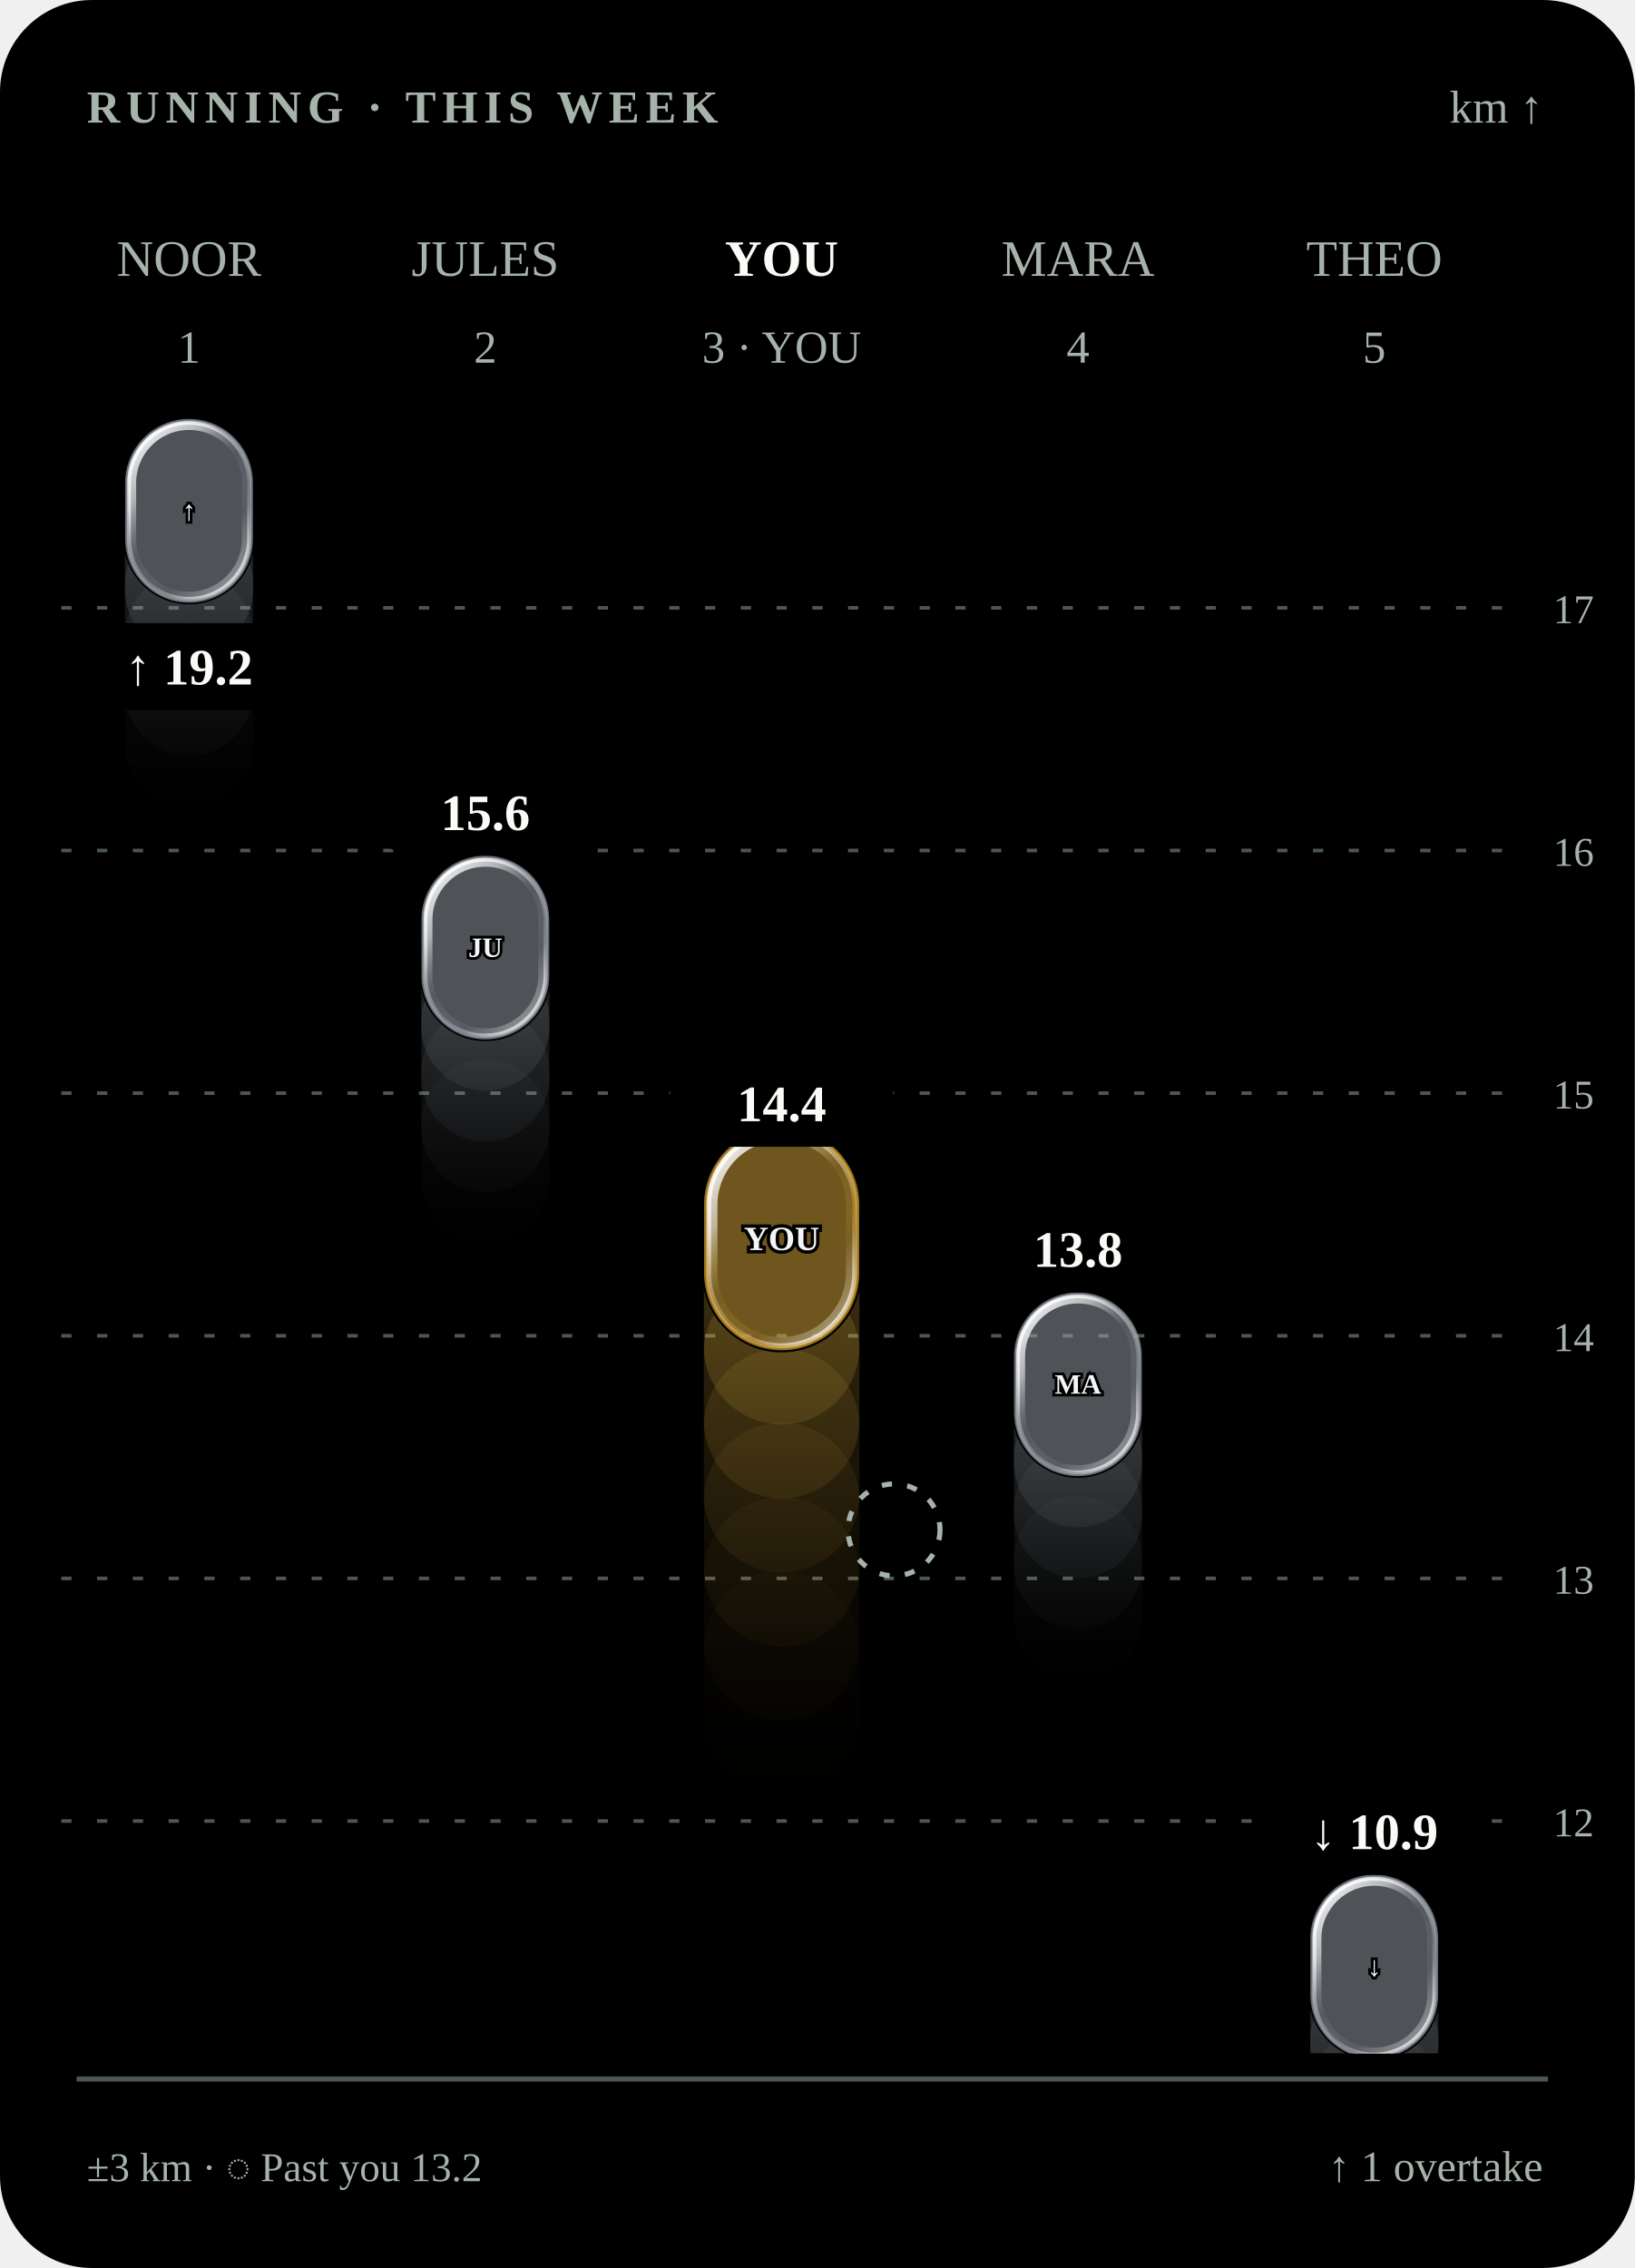
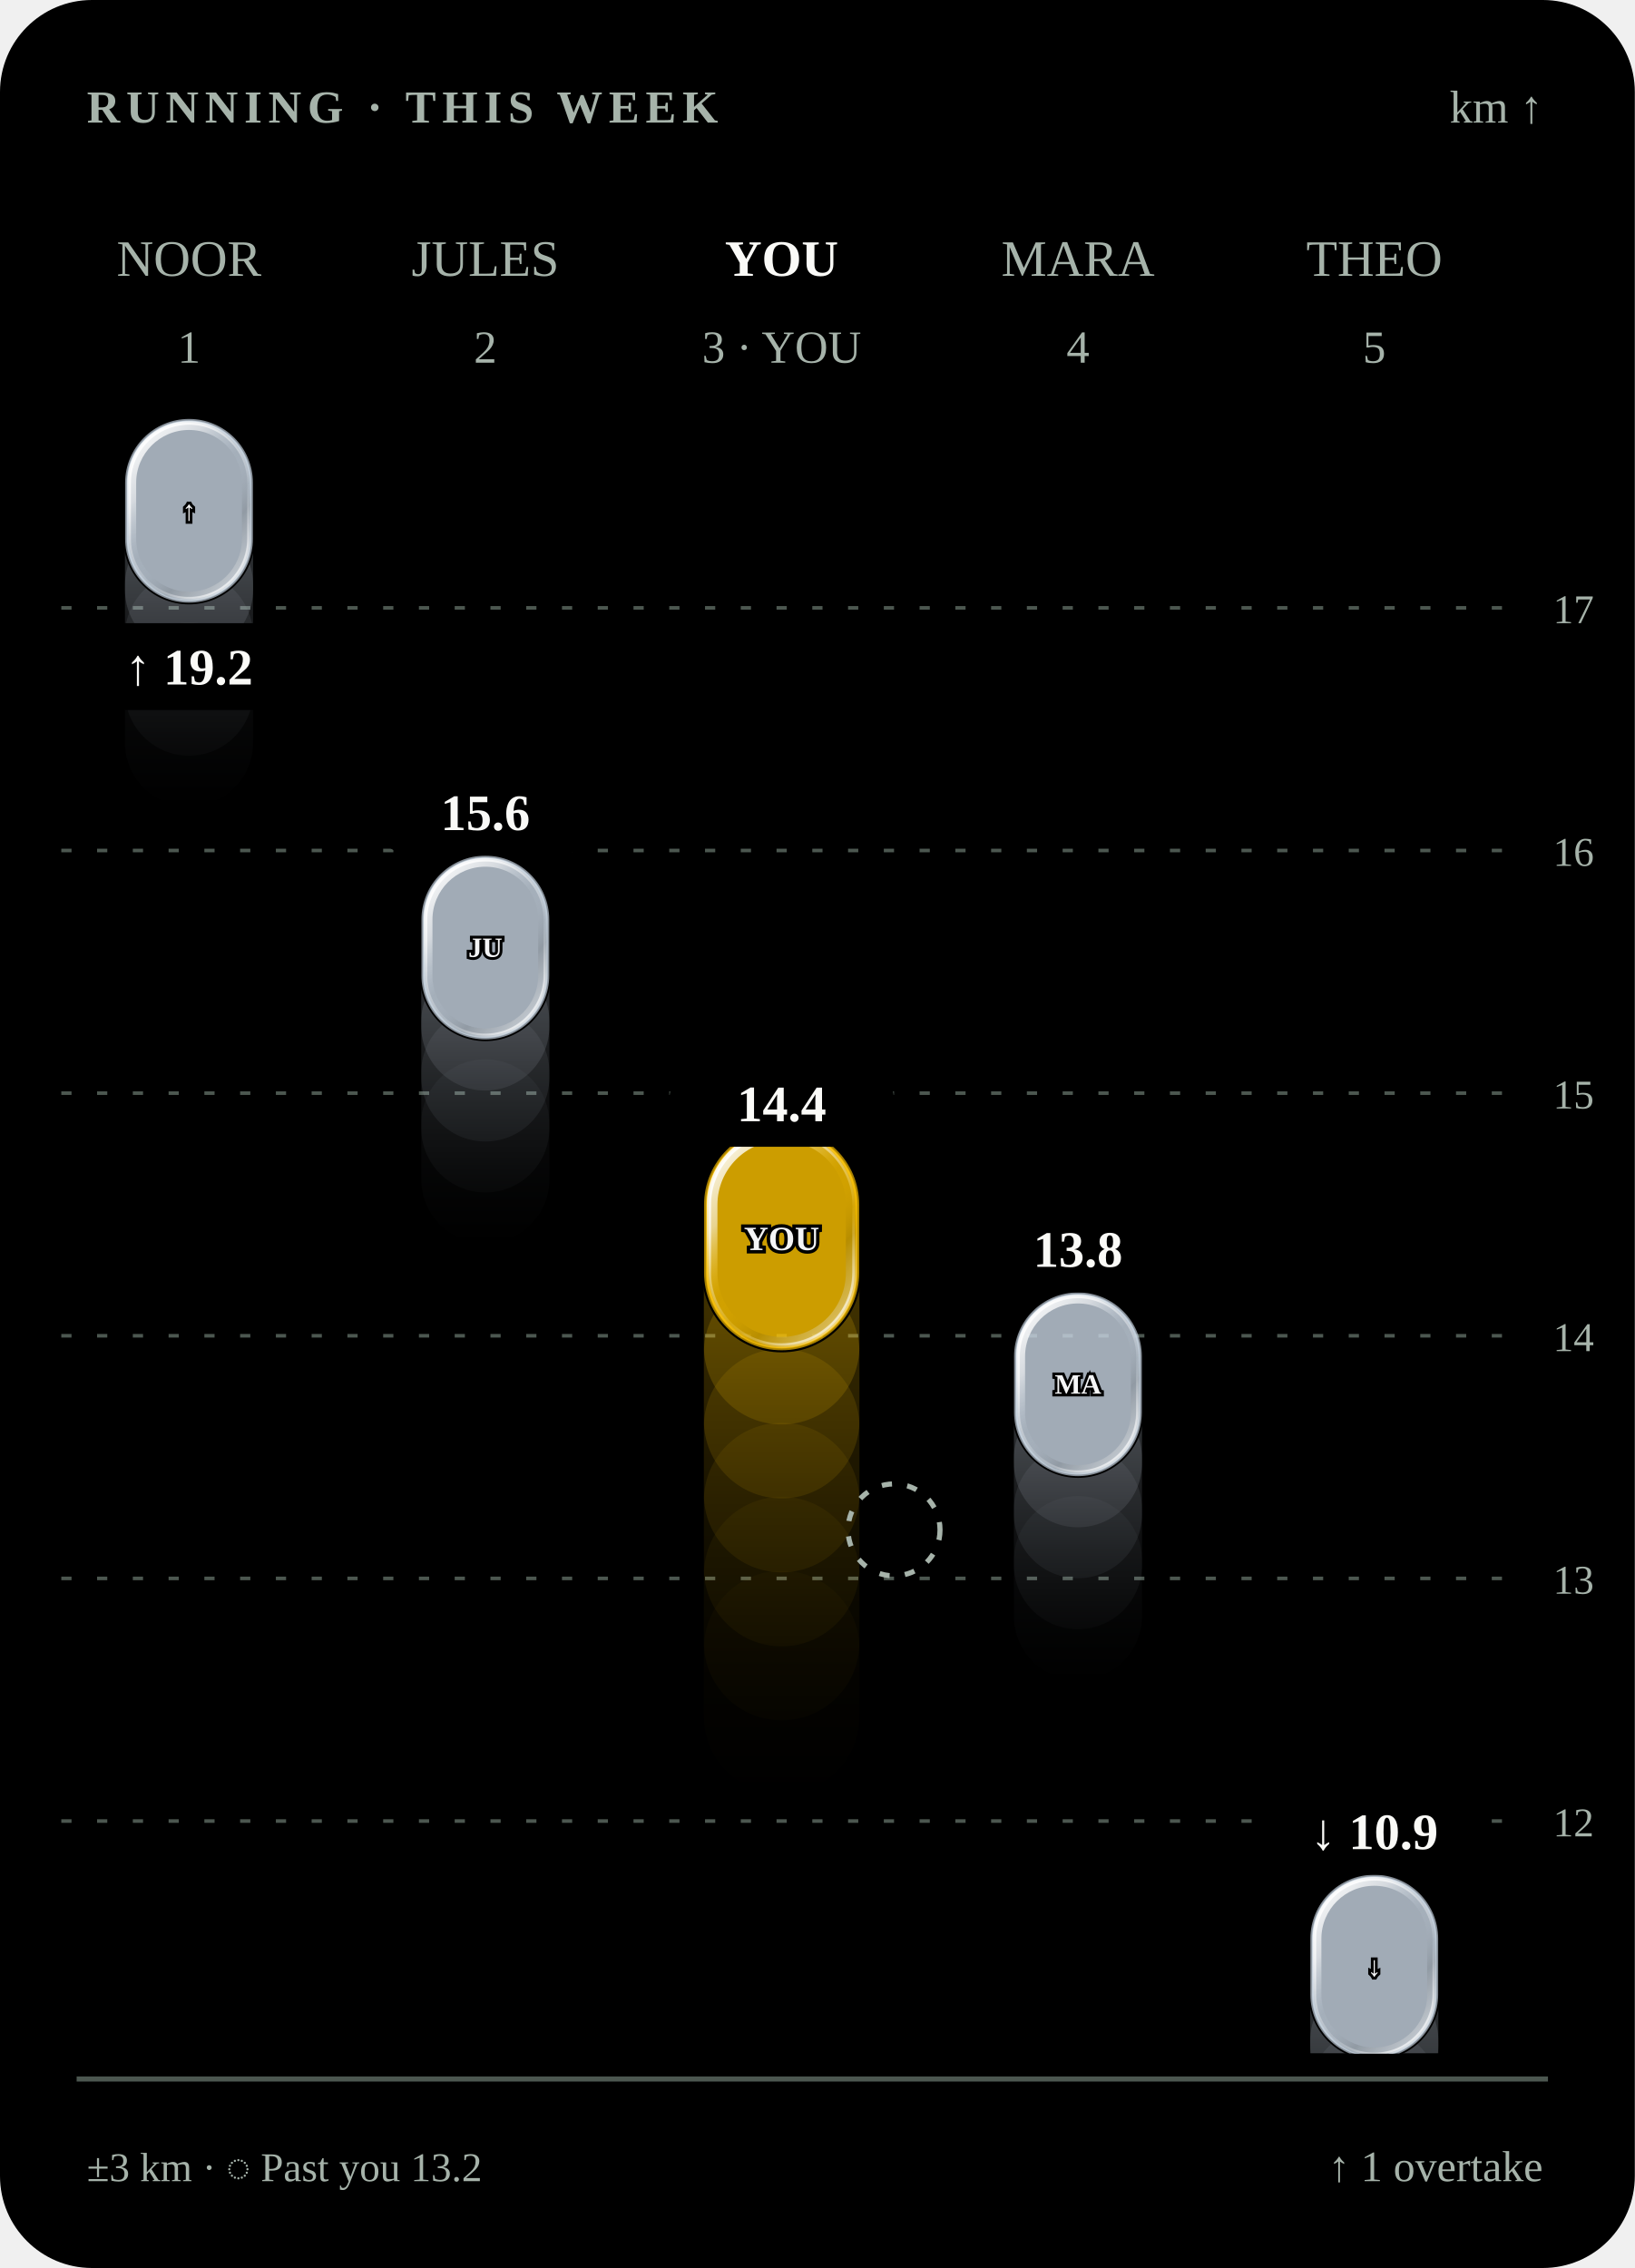
<svg xmlns="http://www.w3.org/2000/svg" viewBox="0 0 320 444" role="img" aria-label="Contour chase: fictional weekly running field. You are place 3, 14.4 km. 1 overtakes. Higher means more distance. Past you is not ranked.">
  <defs>
    <linearGradient id="«finish-field-2trueR0»-wake" x1="0" y1="0" x2="0" y2="1">
      <stop stop-color="#f1c75b" stop-opacity=".65" />
      <stop offset="1" stop-color="#f1c75b" stop-opacity="0" />
    </linearGradient>
    <linearGradient id="«finish-field-2trueR0»-peer" x1="0" y1="0" x2="0" y2="1">
      <stop stop-color="#819486" stop-opacity=".3" />
      <stop offset="1" stop-color="#819486" stop-opacity="0" />
    </linearGradient>
    <clipPath id="«finish-field-2trueR0»-field">
      <rect x="8" y="82" width="294" height="320" rx="12" />
    </clipPath>
  </defs>
  <rect width="320" height="444" rx="18" fill="#000000" />
  <text x="17" y="24" fill="#a6b3aa" font-size="9" font-weight="600" letter-spacing="1.2">RUNNING · THIS WEEK</text>
  <text x="302" y="24" text-anchor="end" fill="#a6b3aa" font-size="9">km ↑</text>
  <g>
    <text x="37" y="54" text-anchor="middle" fill="#a6b3aa" font-size="10" font-weight="500">NOOR</text>
    <text x="37" y="71" text-anchor="middle" fill="#a6b3aa" font-size="9">1</text>
  </g>
  <g>
    <text x="95" y="54" text-anchor="middle" fill="#a6b3aa" font-size="10" font-weight="500">JULES</text>
    <text x="95" y="71" text-anchor="middle" fill="#a6b3aa" font-size="9">2</text>
  </g>
  <g>
    <text x="153" y="54" text-anchor="middle" fill="#fafaf7" font-size="10" font-weight="800">YOU</text>
    <text x="153" y="71" text-anchor="middle" fill="#a6b3aa" font-size="9">3 · YOU</text>
  </g>
  <g>
    <text x="211" y="54" text-anchor="middle" fill="#a6b3aa" font-size="10" font-weight="500">MARA</text>
    <text x="211" y="71" text-anchor="middle" fill="#a6b3aa" font-size="9">4</text>
  </g>
  <g>
    <text x="269" y="54" text-anchor="middle" fill="#a6b3aa" font-size="10" font-weight="500">THEO</text>
    <text x="269" y="71" text-anchor="middle" fill="#a6b3aa" font-size="9">5</text>
  </g>
  <g>
    <path d="M12 356.5H294" stroke="#4c5750" stroke-width="0.7" stroke-dasharray="2 5" />
    <text x="308" y="359.5" text-anchor="middle" font-size="8" fill="#a6b3aa">12</text>
  </g>
  <g>
    <path d="M12 309H294" stroke="#4c5750" stroke-width="0.7" stroke-dasharray="2 5" />
    <text x="308" y="312" text-anchor="middle" font-size="8" fill="#a6b3aa">13</text>
  </g>
  <g>
    <path d="M12 261.5H294" stroke="#4c5750" stroke-width="0.7" stroke-dasharray="2 5" />
    <text x="308" y="264.5" text-anchor="middle" font-size="8" fill="#a6b3aa">14</text>
  </g>
  <g>
    <path d="M12 214H294" stroke="#4c5750" stroke-width="0.7" stroke-dasharray="2 5" />
    <text x="308" y="217" text-anchor="middle" font-size="8" fill="#a6b3aa">15</text>
  </g>
  <g>
    <path d="M12 166.5H294" stroke="#4c5750" stroke-width="0.7" stroke-dasharray="2 5" />
    <text x="308" y="169.5" text-anchor="middle" font-size="8" fill="#a6b3aa">16</text>
  </g>
  <g>
    <path d="M12 119H294" stroke="#4c5750" stroke-width="0.7" stroke-dasharray="2 5" />
    <text x="308" y="122" text-anchor="middle" font-size="8" fill="#a6b3aa">17</text>
  </g>
  <g clip-path="url(#«finish-field-2trueR0»-field)">
    <g>
      <g transform="translate(37 100) scale(0.6086957)" data-material-racer="silver">
        <g data-satin-wake="silver">
          <defs>
            <linearGradient id="«finish-field-2trueR95n»-fade" x1="0" y1="0" x2="0" y2="1">
              <stop stop-color="white" />
              <stop offset="1" stop-color="white" stop-opacity="0" />
            </linearGradient>
            <mask id="«finish-field-2trueR95n»-outside" maskUnits="userSpaceOnUse" x="-40" y="-40" width="80" height="155.55" style="mask-type:luminance">
              <rect x="-40" y="-40" width="80" height="155.55" fill="white" />
              <path d="M-20 -9a20 20 0 0 1 40 0V9a20 20 0 0 1 -40 0Z" fill="black" stroke="black" stroke-width="2.2" />
            </mask>
            <mask id="«finish-field-2trueR95n»-fade-mask" maskUnits="userSpaceOnUse" x="-35" y="-35" width="70" height="140.55">
              <rect x="-35" y="-29" width="70" height="124.55" fill="url(#«finish-field-2trueR95n»-fade)" />
            </mask>
          </defs>
          <g mask="url(#«finish-field-2trueR95n»-outside)" data-wake-exclusion="curved-silhouette">
            <g mask="url(#«finish-field-2trueR95n»-fade-mask)">
              <g style="transform:translateY(16.3875px);opacity:0.6;--echo-distance:65.55px;animation-duration:1.32s;animation-delay:0s">
-                 <path d="M-20 -9a20 20 0 0 1 40 0V9a20 20 0 0 1 -40 0Z" fill="#9fa5af" opacity=".55" stroke="#9fa5af" stroke-width="1.2" />
+                 <path d="M-20 -9a20 20 0 0 1 40 0V9a20 20 0 0 1 -40 0Z" fill="#c9d6e3" opacity=".55" stroke="#c9d6e3" stroke-width="1.2" />
              </g>
              <g style="transform:translateY(32.775px);opacity:0.48;--echo-distance:65.55px;animation-duration:1.32s;animation-delay:-0.33s">
-                 <path d="M-20 -9a20 20 0 0 1 40 0V9a20 20 0 0 1 -40 0Z" fill="#9fa5af" opacity=".55" stroke="#9fa5af" stroke-width="1.2" />
+                 <path d="M-20 -9a20 20 0 0 1 40 0V9a20 20 0 0 1 -40 0Z" fill="#c9d6e3" opacity=".55" stroke="#c9d6e3" stroke-width="1.2" />
              </g>
              <g style="transform:translateY(49.1625px);opacity:0.36;--echo-distance:65.55px;animation-duration:1.32s;animation-delay:-0.66s">
-                 <path d="M-20 -9a20 20 0 0 1 40 0V9a20 20 0 0 1 -40 0Z" fill="#9fa5af" opacity=".55" stroke="#9fa5af" stroke-width="1.2" />
+                 <path d="M-20 -9a20 20 0 0 1 40 0V9a20 20 0 0 1 -40 0Z" fill="#c9d6e3" opacity=".55" stroke="#c9d6e3" stroke-width="1.2" />
              </g>
              <g style="transform:translateY(65.55px);opacity:0.24;--echo-distance:65.55px;animation-duration:1.32s;animation-delay:-0.99s">
-                 <path d="M-20 -9a20 20 0 0 1 40 0V9a20 20 0 0 1 -40 0Z" fill="#9fa5af" opacity=".55" stroke="#9fa5af" stroke-width="1.2" />
+                 <path d="M-20 -9a20 20 0 0 1 40 0V9a20 20 0 0 1 -40 0Z" fill="#c9d6e3" opacity=".55" stroke="#c9d6e3" stroke-width="1.2" />
              </g>
            </g>
          </g>
        </g>
        <g data-uniform-glass="true">
          <defs>
            <linearGradient id="«finish-field-2trueRh5n»-edge" x1="0.05" y1="0" x2="0.9" y2="1">
              <stop stop-color="white" stop-opacity="0.7" />
              <stop offset=".38" stop-color="white" stop-opacity=".08" />
-               <stop offset=".7" stop-color="#9fa5af" stop-opacity=".4" />
+               <stop offset=".7" stop-color="#c9d6e3" stop-opacity=".4" />
              <stop offset="1" stop-color="white" stop-opacity="0.455" />
            </linearGradient>
          </defs>
-           <path d="M-20 -9a20 20 0 0 1 40 0V9a20 20 0 0 1 -40 0Z" fill="#9fa5af" fill-opacity="0.5" fill-rule="evenodd" data-glass-face="uniform" />
-           <path d="M-20 -9a20 20 0 0 1 40 0V9a20 20 0 0 1 -40 0Z" fill="none" stroke="#9fa5af" stroke-width="1.1" stroke-opacity=".65" />
+           <path d="M-20 -9a20 20 0 0 1 40 0V9a20 20 0 0 1 -40 0Z" fill="#c9d6e3" fill-opacity="0.8" fill-rule="evenodd" data-glass-face="uniform" />
+           <path d="M-20 -9a20 20 0 0 1 40 0V9a20 20 0 0 1 -40 0Z" fill="none" stroke="#c9d6e3" stroke-width="1.1" stroke-opacity=".65" />
          <path d="M-19.3 -9a19.3 19.3 0 0 1 38.6 0V9a19.3 19.3 0 0 1 -38.6 0Z" fill="none" stroke="url(#«finish-field-2trueRh5n»-edge)" stroke-width="1.1" opacity="1" />
          <g data-glass-rim="rolled">
            <defs>
              <linearGradient id="«finish-field-2trueRbh5n»-bevel" x1="0.12" y1="0" x2=".84" y2="1">
                <stop stop-color="white" stop-opacity=".94" />
                <stop offset=".24" stop-color="white" stop-opacity="0.56" />
-                 <stop offset=".48" stop-color="#9fa5af" stop-opacity=".08" />
-                 <stop offset=".74" stop-color="#63666d" stop-opacity=".44" />
+                 <stop offset=".48" stop-color="#c9d6e3" stop-opacity=".08" />
+                 <stop offset=".74" stop-color="#7d858d" stop-opacity=".44" />
                <stop offset="1" stop-color="white" stop-opacity="0.4" />
              </linearGradient>
              <linearGradient id="«finish-field-2trueRbh5n»-crest" x1="0" y1="0" x2=".65" y2="1">
                <stop stop-color="white" stop-opacity=".95" />
                <stop offset=".4" stop-color="white" stop-opacity=".45" />
                <stop offset=".7" stop-color="white" stop-opacity="0" />
                <stop offset="1" stop-color="white" stop-opacity=".5" />
              </linearGradient>
            </defs>
-             <path d="M-19.75 -9a19.75 19.75 0 0 1 39.5 0V9a19.75 19.75 0 0 1 -39.5 0Z" fill="none" stroke="#9fa5af" stroke-opacity=".35" stroke-width=".8" />
+             <path d="M-19.75 -9a19.75 19.75 0 0 1 39.5 0V9a19.75 19.75 0 0 1 -39.5 0Z" fill="none" stroke="#c9d6e3" stroke-opacity=".35" stroke-width=".8" />
            <path d="M-18.4 -9a18.4 18.4 0 0 1 36.8 0V9a18.4 18.4 0 0 1 -36.8 0Z" fill="none" stroke="url(#«finish-field-2trueRbh5n»-bevel)" stroke-width="2.8" />
            <path d="M-19 -9a19 19 0 0 1 38 0V9a19 19 0 0 1 -38 0Z" fill="none" stroke="url(#«finish-field-2trueRbh5n»-crest)" stroke-width="0.65" />
          </g>
        </g>
        <text x="0" y="3" text-anchor="middle" fill="#f4f5f6" stroke="#000" stroke-width="1.8" paint-order="stroke" font-size="9" font-weight="800">↑</text>
      </g>
      <g display="none">
        <circle cx="37" cy="114" r="14" fill="none" stroke="#819486" stroke-width="1.4" opacity="0.35" />
        <circle cx="37" cy="127" r="14" fill="none" stroke="#819486" stroke-width="1.4" opacity="0.2" />
        <circle cx="37" cy="100" r="14" fill="#fafaf7" stroke="#819486" stroke-width="1.5" />
        <text x="37" y="103" text-anchor="middle" font-size="8.5" font-weight="700" fill="#fafaf7">↑</text>
      </g>
      <rect x="15" y="122" width="44" height="17" rx="8" fill="#000000" />
      <text x="37" y="134" text-anchor="middle" font-size="10" font-weight="700" fill="#fafaf7">↑ 19.2</text>
    </g>
    <g>
      <g transform="translate(95 185.5) scale(0.6086957)" data-material-racer="silver">
        <g data-satin-wake="silver">
          <defs>
            <linearGradient id="«finish-field-2trueR99n»-fade" x1="0" y1="0" x2="0" y2="1">
              <stop stop-color="white" />
              <stop offset="1" stop-color="white" stop-opacity="0" />
            </linearGradient>
            <mask id="«finish-field-2trueR99n»-outside" maskUnits="userSpaceOnUse" x="-40" y="-40" width="80" height="155.55" style="mask-type:luminance">
              <rect x="-40" y="-40" width="80" height="155.55" fill="white" />
              <path d="M-20 -9a20 20 0 0 1 40 0V9a20 20 0 0 1 -40 0Z" fill="black" stroke="black" stroke-width="2.2" />
            </mask>
            <mask id="«finish-field-2trueR99n»-fade-mask" maskUnits="userSpaceOnUse" x="-35" y="-35" width="70" height="140.55">
              <rect x="-35" y="-29" width="70" height="124.55" fill="url(#«finish-field-2trueR99n»-fade)" />
            </mask>
          </defs>
          <g mask="url(#«finish-field-2trueR99n»-outside)" data-wake-exclusion="curved-silhouette">
            <g mask="url(#«finish-field-2trueR99n»-fade-mask)">
              <g style="transform:translateY(16.3875px);opacity:0.6;--echo-distance:65.55px;animation-duration:1.32s;animation-delay:0s">
-                 <path d="M-20 -9a20 20 0 0 1 40 0V9a20 20 0 0 1 -40 0Z" fill="#9fa5af" opacity=".55" stroke="#9fa5af" stroke-width="1.2" />
+                 <path d="M-20 -9a20 20 0 0 1 40 0V9a20 20 0 0 1 -40 0Z" fill="#c9d6e3" opacity=".55" stroke="#c9d6e3" stroke-width="1.2" />
              </g>
              <g style="transform:translateY(32.775px);opacity:0.48;--echo-distance:65.55px;animation-duration:1.32s;animation-delay:-0.33s">
-                 <path d="M-20 -9a20 20 0 0 1 40 0V9a20 20 0 0 1 -40 0Z" fill="#9fa5af" opacity=".55" stroke="#9fa5af" stroke-width="1.2" />
+                 <path d="M-20 -9a20 20 0 0 1 40 0V9a20 20 0 0 1 -40 0Z" fill="#c9d6e3" opacity=".55" stroke="#c9d6e3" stroke-width="1.2" />
              </g>
              <g style="transform:translateY(49.1625px);opacity:0.36;--echo-distance:65.55px;animation-duration:1.32s;animation-delay:-0.66s">
-                 <path d="M-20 -9a20 20 0 0 1 40 0V9a20 20 0 0 1 -40 0Z" fill="#9fa5af" opacity=".55" stroke="#9fa5af" stroke-width="1.2" />
+                 <path d="M-20 -9a20 20 0 0 1 40 0V9a20 20 0 0 1 -40 0Z" fill="#c9d6e3" opacity=".55" stroke="#c9d6e3" stroke-width="1.2" />
              </g>
              <g style="transform:translateY(65.55px);opacity:0.24;--echo-distance:65.55px;animation-duration:1.32s;animation-delay:-0.99s">
-                 <path d="M-20 -9a20 20 0 0 1 40 0V9a20 20 0 0 1 -40 0Z" fill="#9fa5af" opacity=".55" stroke="#9fa5af" stroke-width="1.2" />
+                 <path d="M-20 -9a20 20 0 0 1 40 0V9a20 20 0 0 1 -40 0Z" fill="#c9d6e3" opacity=".55" stroke="#c9d6e3" stroke-width="1.2" />
              </g>
            </g>
          </g>
        </g>
        <g data-uniform-glass="true">
          <defs>
            <linearGradient id="«finish-field-2trueRh9n»-edge" x1="0.05" y1="0" x2="0.9" y2="1">
              <stop stop-color="white" stop-opacity="0.7" />
              <stop offset=".38" stop-color="white" stop-opacity=".08" />
-               <stop offset=".7" stop-color="#9fa5af" stop-opacity=".4" />
+               <stop offset=".7" stop-color="#c9d6e3" stop-opacity=".4" />
              <stop offset="1" stop-color="white" stop-opacity="0.455" />
            </linearGradient>
          </defs>
-           <path d="M-20 -9a20 20 0 0 1 40 0V9a20 20 0 0 1 -40 0Z" fill="#9fa5af" fill-opacity="0.5" fill-rule="evenodd" data-glass-face="uniform" />
-           <path d="M-20 -9a20 20 0 0 1 40 0V9a20 20 0 0 1 -40 0Z" fill="none" stroke="#9fa5af" stroke-width="1.1" stroke-opacity=".65" />
+           <path d="M-20 -9a20 20 0 0 1 40 0V9a20 20 0 0 1 -40 0Z" fill="#c9d6e3" fill-opacity="0.8" fill-rule="evenodd" data-glass-face="uniform" />
+           <path d="M-20 -9a20 20 0 0 1 40 0V9a20 20 0 0 1 -40 0Z" fill="none" stroke="#c9d6e3" stroke-width="1.1" stroke-opacity=".65" />
          <path d="M-19.3 -9a19.3 19.3 0 0 1 38.6 0V9a19.3 19.3 0 0 1 -38.6 0Z" fill="none" stroke="url(#«finish-field-2trueRh9n»-edge)" stroke-width="1.1" opacity="1" />
          <g data-glass-rim="rolled">
            <defs>
              <linearGradient id="«finish-field-2trueRbh9n»-bevel" x1="0.12" y1="0" x2=".84" y2="1">
                <stop stop-color="white" stop-opacity=".94" />
                <stop offset=".24" stop-color="white" stop-opacity="0.56" />
-                 <stop offset=".48" stop-color="#9fa5af" stop-opacity=".08" />
-                 <stop offset=".74" stop-color="#63666d" stop-opacity=".44" />
+                 <stop offset=".48" stop-color="#c9d6e3" stop-opacity=".08" />
+                 <stop offset=".74" stop-color="#7d858d" stop-opacity=".44" />
                <stop offset="1" stop-color="white" stop-opacity="0.4" />
              </linearGradient>
              <linearGradient id="«finish-field-2trueRbh9n»-crest" x1="0" y1="0" x2=".65" y2="1">
                <stop stop-color="white" stop-opacity=".95" />
                <stop offset=".4" stop-color="white" stop-opacity=".45" />
                <stop offset=".7" stop-color="white" stop-opacity="0" />
                <stop offset="1" stop-color="white" stop-opacity=".5" />
              </linearGradient>
            </defs>
-             <path d="M-19.75 -9a19.75 19.75 0 0 1 39.5 0V9a19.75 19.75 0 0 1 -39.5 0Z" fill="none" stroke="#9fa5af" stroke-opacity=".35" stroke-width=".8" />
+             <path d="M-19.75 -9a19.75 19.75 0 0 1 39.5 0V9a19.75 19.75 0 0 1 -39.5 0Z" fill="none" stroke="#c9d6e3" stroke-opacity=".35" stroke-width=".8" />
            <path d="M-18.4 -9a18.4 18.4 0 0 1 36.8 0V9a18.4 18.4 0 0 1 -36.8 0Z" fill="none" stroke="url(#«finish-field-2trueRbh9n»-bevel)" stroke-width="2.8" />
            <path d="M-19 -9a19 19 0 0 1 38 0V9a19 19 0 0 1 -38 0Z" fill="none" stroke="url(#«finish-field-2trueRbh9n»-crest)" stroke-width="0.65" />
          </g>
        </g>
        <text x="0" y="3" text-anchor="middle" fill="#f4f5f6" stroke="#000" stroke-width="1.8" paint-order="stroke" font-size="9" font-weight="800">JU</text>
      </g>
      <g display="none">
        <circle cx="95" cy="199.5" r="14" fill="none" stroke="#819486" stroke-width="1.4" opacity="0.35" />
        <circle cx="95" cy="212.5" r="14" fill="none" stroke="#819486" stroke-width="1.4" opacity="0.2" />
        <circle cx="95" cy="185.5" r="14" fill="#fafaf7" stroke="#819486" stroke-width="1.5" />
        <text x="95" y="188.5" text-anchor="middle" font-size="8.5" font-weight="700" fill="#fafaf7">JU</text>
      </g>
      <rect x="73" y="150.5" width="44" height="17" rx="8" fill="#000000" />
      <text x="95" y="162.5" text-anchor="middle" font-size="10" font-weight="700" fill="#fafaf7">15.6</text>
    </g>
    <g>
      <g transform="translate(153 242.5) scale(0.7391304)" data-material-racer="gold">
        <g data-satin-wake="gold">
          <defs>
            <linearGradient id="«finish-field-2trueR9dn»-fade" x1="0" y1="0" x2="0" y2="1">
              <stop stop-color="white" />
              <stop offset="1" stop-color="white" stop-opacity="0" />
            </linearGradient>
            <mask id="«finish-field-2trueR9dn»-outside" maskUnits="userSpaceOnUse" x="-40" y="-40" width="80" height="207.55" style="mask-type:luminance">
              <rect x="-40" y="-40" width="80" height="207.55" fill="white" />
              <path d="M-20 -9a20 20 0 0 1 40 0V9a20 20 0 0 1 -40 0Z" fill="black" stroke="black" stroke-width="2.2" />
            </mask>
            <mask id="«finish-field-2trueR9dn»-fade-mask" maskUnits="userSpaceOnUse" x="-35" y="-35" width="70" height="192.55">
              <rect x="-35" y="-29" width="70" height="176.55" fill="url(#«finish-field-2trueR9dn»-fade)" />
            </mask>
          </defs>
          <g mask="url(#«finish-field-2trueR9dn»-outside)" data-wake-exclusion="curved-silhouette">
            <g mask="url(#«finish-field-2trueR9dn»-fade-mask)">
              <g style="transform:translateY(19.59167px);opacity:0.6;--echo-distance:117.55px;animation-duration:1.15s;animation-delay:0s">
-                 <path d="M-20 -9a20 20 0 0 1 40 0V9a20 20 0 0 1 -40 0Z" fill="#dfad3c" opacity=".55" stroke="#dfad3c" stroke-width="1.2" />
+                 <path d="M-20 -9a20 20 0 0 1 40 0V9a20 20 0 0 1 -40 0Z" fill="#ffc400" opacity=".55" stroke="#ffc400" stroke-width="1.2" />
              </g>
              <g style="transform:translateY(39.18333px);opacity:0.514;--echo-distance:117.55px;animation-duration:1.15s;animation-delay:-0.192s">
-                 <path d="M-20 -9a20 20 0 0 1 40 0V9a20 20 0 0 1 -40 0Z" fill="#dfad3c" opacity=".55" stroke="#dfad3c" stroke-width="1.2" />
+                 <path d="M-20 -9a20 20 0 0 1 40 0V9a20 20 0 0 1 -40 0Z" fill="#ffc400" opacity=".55" stroke="#ffc400" stroke-width="1.2" />
              </g>
              <g style="transform:translateY(58.775px);opacity:0.429;--echo-distance:117.55px;animation-duration:1.15s;animation-delay:-0.383s">
-                 <path d="M-20 -9a20 20 0 0 1 40 0V9a20 20 0 0 1 -40 0Z" fill="#dfad3c" opacity=".55" stroke="#dfad3c" stroke-width="1.2" />
+                 <path d="M-20 -9a20 20 0 0 1 40 0V9a20 20 0 0 1 -40 0Z" fill="#ffc400" opacity=".55" stroke="#ffc400" stroke-width="1.2" />
              </g>
              <g style="transform:translateY(78.36667px);opacity:0.343;--echo-distance:117.55px;animation-duration:1.15s;animation-delay:-0.575s">
-                 <path d="M-20 -9a20 20 0 0 1 40 0V9a20 20 0 0 1 -40 0Z" fill="#dfad3c" opacity=".55" stroke="#dfad3c" stroke-width="1.2" />
+                 <path d="M-20 -9a20 20 0 0 1 40 0V9a20 20 0 0 1 -40 0Z" fill="#ffc400" opacity=".55" stroke="#ffc400" stroke-width="1.2" />
              </g>
              <g style="transform:translateY(97.95833px);opacity:0.257;--echo-distance:117.55px;animation-duration:1.15s;animation-delay:-0.767s">
-                 <path d="M-20 -9a20 20 0 0 1 40 0V9a20 20 0 0 1 -40 0Z" fill="#dfad3c" opacity=".55" stroke="#dfad3c" stroke-width="1.2" />
+                 <path d="M-20 -9a20 20 0 0 1 40 0V9a20 20 0 0 1 -40 0Z" fill="#ffc400" opacity=".55" stroke="#ffc400" stroke-width="1.2" />
              </g>
              <g style="transform:translateY(117.55px);opacity:0.171;--echo-distance:117.55px;animation-duration:1.15s;animation-delay:-0.958s">
-                 <path d="M-20 -9a20 20 0 0 1 40 0V9a20 20 0 0 1 -40 0Z" fill="#dfad3c" opacity=".55" stroke="#dfad3c" stroke-width="1.2" />
+                 <path d="M-20 -9a20 20 0 0 1 40 0V9a20 20 0 0 1 -40 0Z" fill="#ffc400" opacity=".55" stroke="#ffc400" stroke-width="1.2" />
              </g>
            </g>
          </g>
        </g>
        <g data-uniform-glass="true">
          <defs>
            <linearGradient id="«finish-field-2trueRhdn»-edge" x1="0.05" y1="0" x2="0.9" y2="1">
              <stop stop-color="white" stop-opacity="0.7" />
              <stop offset=".38" stop-color="white" stop-opacity=".08" />
-               <stop offset=".7" stop-color="#dfad3c" stop-opacity=".4" />
+               <stop offset=".7" stop-color="#ffc400" stop-opacity=".4" />
              <stop offset="1" stop-color="white" stop-opacity="0.455" />
            </linearGradient>
          </defs>
-           <path d="M-20 -9a20 20 0 0 1 40 0V9a20 20 0 0 1 -40 0Z" fill="#dfad3c" fill-opacity="0.5" fill-rule="evenodd" data-glass-face="uniform" />
-           <path d="M-20 -9a20 20 0 0 1 40 0V9a20 20 0 0 1 -40 0Z" fill="none" stroke="#dfad3c" stroke-width="1.1" stroke-opacity=".65" />
+           <path d="M-20 -9a20 20 0 0 1 40 0V9a20 20 0 0 1 -40 0Z" fill="#ffc400" fill-opacity="0.8" fill-rule="evenodd" data-glass-face="uniform" />
+           <path d="M-20 -9a20 20 0 0 1 40 0V9a20 20 0 0 1 -40 0Z" fill="none" stroke="#ffc400" stroke-width="1.1" stroke-opacity=".65" />
          <path d="M-19.3 -9a19.3 19.3 0 0 1 38.6 0V9a19.3 19.3 0 0 1 -38.6 0Z" fill="none" stroke="url(#«finish-field-2trueRhdn»-edge)" stroke-width="1.1" opacity="1" />
          <g data-glass-rim="rolled">
            <defs>
              <linearGradient id="«finish-field-2trueRbhdn»-bevel" x1="0.12" y1="0" x2=".84" y2="1">
                <stop stop-color="white" stop-opacity=".94" />
                <stop offset=".24" stop-color="white" stop-opacity="0.56" />
-                 <stop offset=".48" stop-color="#dfad3c" stop-opacity=".08" />
-                 <stop offset=".74" stop-color="#8a6b25" stop-opacity=".44" />
+                 <stop offset=".48" stop-color="#ffc400" stop-opacity=".08" />
+                 <stop offset=".74" stop-color="#9e7a00" stop-opacity=".44" />
                <stop offset="1" stop-color="white" stop-opacity="0.4" />
              </linearGradient>
              <linearGradient id="«finish-field-2trueRbhdn»-crest" x1="0" y1="0" x2=".65" y2="1">
                <stop stop-color="white" stop-opacity=".95" />
                <stop offset=".4" stop-color="white" stop-opacity=".45" />
                <stop offset=".7" stop-color="white" stop-opacity="0" />
                <stop offset="1" stop-color="white" stop-opacity=".5" />
              </linearGradient>
            </defs>
-             <path d="M-19.75 -9a19.75 19.75 0 0 1 39.5 0V9a19.75 19.75 0 0 1 -39.5 0Z" fill="none" stroke="#dfad3c" stroke-opacity=".35" stroke-width=".8" />
+             <path d="M-19.75 -9a19.75 19.75 0 0 1 39.5 0V9a19.75 19.75 0 0 1 -39.5 0Z" fill="none" stroke="#ffc400" stroke-opacity=".35" stroke-width=".8" />
            <path d="M-18.4 -9a18.4 18.4 0 0 1 36.8 0V9a18.4 18.4 0 0 1 -36.8 0Z" fill="none" stroke="url(#«finish-field-2trueRbhdn»-bevel)" stroke-width="2.8" />
            <path d="M-19 -9a19 19 0 0 1 38 0V9a19 19 0 0 1 -38 0Z" fill="none" stroke="url(#«finish-field-2trueRbhdn»-crest)" stroke-width="0.65" />
          </g>
        </g>
        <text x="0" y="3" text-anchor="middle" fill="#f4f5f6" stroke="#000" stroke-width="1.8" paint-order="stroke" font-size="9" font-weight="800">YOU</text>
      </g>
      <g display="none">
        <circle cx="153" cy="256.5" r="14" fill="none" stroke="#f1c75b" stroke-width="1.4" opacity="0.35" />
        <circle cx="153" cy="269.5" r="14" fill="none" stroke="#f1c75b" stroke-width="1.4" opacity="0.2" />
        <circle cx="153" cy="242.5" r="17" fill="#fafaf7" stroke="#282f2c" stroke-width="2.5" />
        <text x="153" y="245.5" text-anchor="middle" font-size="8" font-weight="700" fill="#282f2c">YOU</text>
      </g>
      <rect x="131" y="207.5" width="44" height="17" rx="8" fill="#000000" />
      <text x="153" y="219.5" text-anchor="middle" font-size="10" font-weight="700" fill="#fafaf7">14.4</text>
    </g>
    <g>
      <g transform="translate(211 271) scale(0.6086957)" data-material-racer="silver">
        <g data-satin-wake="silver">
          <defs>
            <linearGradient id="«finish-field-2trueR9hn»-fade" x1="0" y1="0" x2="0" y2="1">
              <stop stop-color="white" />
              <stop offset="1" stop-color="white" stop-opacity="0" />
            </linearGradient>
            <mask id="«finish-field-2trueR9hn»-outside" maskUnits="userSpaceOnUse" x="-40" y="-40" width="80" height="155.55" style="mask-type:luminance">
              <rect x="-40" y="-40" width="80" height="155.55" fill="white" />
              <path d="M-20 -9a20 20 0 0 1 40 0V9a20 20 0 0 1 -40 0Z" fill="black" stroke="black" stroke-width="2.2" />
            </mask>
            <mask id="«finish-field-2trueR9hn»-fade-mask" maskUnits="userSpaceOnUse" x="-35" y="-35" width="70" height="140.55">
              <rect x="-35" y="-29" width="70" height="124.55" fill="url(#«finish-field-2trueR9hn»-fade)" />
            </mask>
          </defs>
          <g mask="url(#«finish-field-2trueR9hn»-outside)" data-wake-exclusion="curved-silhouette">
            <g mask="url(#«finish-field-2trueR9hn»-fade-mask)">
              <g style="transform:translateY(16.3875px);opacity:0.6;--echo-distance:65.55px;animation-duration:1.32s;animation-delay:0s">
-                 <path d="M-20 -9a20 20 0 0 1 40 0V9a20 20 0 0 1 -40 0Z" fill="#9fa5af" opacity=".55" stroke="#9fa5af" stroke-width="1.2" />
+                 <path d="M-20 -9a20 20 0 0 1 40 0V9a20 20 0 0 1 -40 0Z" fill="#c9d6e3" opacity=".55" stroke="#c9d6e3" stroke-width="1.2" />
              </g>
              <g style="transform:translateY(32.775px);opacity:0.48;--echo-distance:65.55px;animation-duration:1.32s;animation-delay:-0.33s">
-                 <path d="M-20 -9a20 20 0 0 1 40 0V9a20 20 0 0 1 -40 0Z" fill="#9fa5af" opacity=".55" stroke="#9fa5af" stroke-width="1.2" />
+                 <path d="M-20 -9a20 20 0 0 1 40 0V9a20 20 0 0 1 -40 0Z" fill="#c9d6e3" opacity=".55" stroke="#c9d6e3" stroke-width="1.2" />
              </g>
              <g style="transform:translateY(49.1625px);opacity:0.36;--echo-distance:65.55px;animation-duration:1.32s;animation-delay:-0.66s">
-                 <path d="M-20 -9a20 20 0 0 1 40 0V9a20 20 0 0 1 -40 0Z" fill="#9fa5af" opacity=".55" stroke="#9fa5af" stroke-width="1.2" />
+                 <path d="M-20 -9a20 20 0 0 1 40 0V9a20 20 0 0 1 -40 0Z" fill="#c9d6e3" opacity=".55" stroke="#c9d6e3" stroke-width="1.2" />
              </g>
              <g style="transform:translateY(65.55px);opacity:0.24;--echo-distance:65.55px;animation-duration:1.32s;animation-delay:-0.99s">
-                 <path d="M-20 -9a20 20 0 0 1 40 0V9a20 20 0 0 1 -40 0Z" fill="#9fa5af" opacity=".55" stroke="#9fa5af" stroke-width="1.2" />
+                 <path d="M-20 -9a20 20 0 0 1 40 0V9a20 20 0 0 1 -40 0Z" fill="#c9d6e3" opacity=".55" stroke="#c9d6e3" stroke-width="1.2" />
              </g>
            </g>
          </g>
        </g>
        <g data-uniform-glass="true">
          <defs>
            <linearGradient id="«finish-field-2trueRhhn»-edge" x1="0.05" y1="0" x2="0.9" y2="1">
              <stop stop-color="white" stop-opacity="0.7" />
              <stop offset=".38" stop-color="white" stop-opacity=".08" />
-               <stop offset=".7" stop-color="#9fa5af" stop-opacity=".4" />
+               <stop offset=".7" stop-color="#c9d6e3" stop-opacity=".4" />
              <stop offset="1" stop-color="white" stop-opacity="0.455" />
            </linearGradient>
          </defs>
-           <path d="M-20 -9a20 20 0 0 1 40 0V9a20 20 0 0 1 -40 0Z" fill="#9fa5af" fill-opacity="0.5" fill-rule="evenodd" data-glass-face="uniform" />
-           <path d="M-20 -9a20 20 0 0 1 40 0V9a20 20 0 0 1 -40 0Z" fill="none" stroke="#9fa5af" stroke-width="1.1" stroke-opacity=".65" />
+           <path d="M-20 -9a20 20 0 0 1 40 0V9a20 20 0 0 1 -40 0Z" fill="#c9d6e3" fill-opacity="0.8" fill-rule="evenodd" data-glass-face="uniform" />
+           <path d="M-20 -9a20 20 0 0 1 40 0V9a20 20 0 0 1 -40 0Z" fill="none" stroke="#c9d6e3" stroke-width="1.1" stroke-opacity=".65" />
          <path d="M-19.3 -9a19.3 19.3 0 0 1 38.6 0V9a19.3 19.3 0 0 1 -38.6 0Z" fill="none" stroke="url(#«finish-field-2trueRhhn»-edge)" stroke-width="1.1" opacity="1" />
          <g data-glass-rim="rolled">
            <defs>
              <linearGradient id="«finish-field-2trueRbhhn»-bevel" x1="0.12" y1="0" x2=".84" y2="1">
                <stop stop-color="white" stop-opacity=".94" />
                <stop offset=".24" stop-color="white" stop-opacity="0.56" />
-                 <stop offset=".48" stop-color="#9fa5af" stop-opacity=".08" />
-                 <stop offset=".74" stop-color="#63666d" stop-opacity=".44" />
+                 <stop offset=".48" stop-color="#c9d6e3" stop-opacity=".08" />
+                 <stop offset=".74" stop-color="#7d858d" stop-opacity=".44" />
                <stop offset="1" stop-color="white" stop-opacity="0.4" />
              </linearGradient>
              <linearGradient id="«finish-field-2trueRbhhn»-crest" x1="0" y1="0" x2=".65" y2="1">
                <stop stop-color="white" stop-opacity=".95" />
                <stop offset=".4" stop-color="white" stop-opacity=".45" />
                <stop offset=".7" stop-color="white" stop-opacity="0" />
                <stop offset="1" stop-color="white" stop-opacity=".5" />
              </linearGradient>
            </defs>
-             <path d="M-19.75 -9a19.75 19.75 0 0 1 39.5 0V9a19.75 19.75 0 0 1 -39.5 0Z" fill="none" stroke="#9fa5af" stroke-opacity=".35" stroke-width=".8" />
+             <path d="M-19.75 -9a19.75 19.75 0 0 1 39.5 0V9a19.75 19.75 0 0 1 -39.5 0Z" fill="none" stroke="#c9d6e3" stroke-opacity=".35" stroke-width=".8" />
            <path d="M-18.4 -9a18.4 18.4 0 0 1 36.8 0V9a18.4 18.4 0 0 1 -36.8 0Z" fill="none" stroke="url(#«finish-field-2trueRbhhn»-bevel)" stroke-width="2.8" />
            <path d="M-19 -9a19 19 0 0 1 38 0V9a19 19 0 0 1 -38 0Z" fill="none" stroke="url(#«finish-field-2trueRbhhn»-crest)" stroke-width="0.65" />
          </g>
        </g>
        <text x="0" y="3" text-anchor="middle" fill="#f4f5f6" stroke="#000" stroke-width="1.8" paint-order="stroke" font-size="9" font-weight="800">MA</text>
      </g>
      <g display="none">
        <circle cx="211" cy="285" r="14" fill="none" stroke="#819486" stroke-width="1.4" opacity="0.35" />
        <circle cx="211" cy="298" r="14" fill="none" stroke="#819486" stroke-width="1.4" opacity="0.2" />
        <circle cx="211" cy="271" r="14" fill="#fafaf7" stroke="#819486" stroke-width="1.5" />
        <text x="211" y="274" text-anchor="middle" font-size="8.5" font-weight="700" fill="#fafaf7">MA</text>
      </g>
      <rect x="189" y="236" width="44" height="17" rx="8" fill="#000000" />
      <text x="211" y="248" text-anchor="middle" font-size="10" font-weight="700" fill="#fafaf7">13.8</text>
    </g>
    <g>
      <g transform="translate(269 385) scale(0.6086957)" data-material-racer="silver">
        <g data-satin-wake="silver">
          <defs>
            <linearGradient id="«finish-field-2trueR9ln»-fade" x1="0" y1="0" x2="0" y2="1">
              <stop stop-color="white" />
              <stop offset="1" stop-color="white" stop-opacity="0" />
            </linearGradient>
            <mask id="«finish-field-2trueR9ln»-outside" maskUnits="userSpaceOnUse" x="-40" y="-40" width="80" height="155.55" style="mask-type:luminance">
              <rect x="-40" y="-40" width="80" height="155.55" fill="white" />
              <path d="M-20 -9a20 20 0 0 1 40 0V9a20 20 0 0 1 -40 0Z" fill="black" stroke="black" stroke-width="2.2" />
            </mask>
            <mask id="«finish-field-2trueR9ln»-fade-mask" maskUnits="userSpaceOnUse" x="-35" y="-35" width="70" height="140.55">
              <rect x="-35" y="-29" width="70" height="124.55" fill="url(#«finish-field-2trueR9ln»-fade)" />
            </mask>
          </defs>
          <g mask="url(#«finish-field-2trueR9ln»-outside)" data-wake-exclusion="curved-silhouette">
            <g mask="url(#«finish-field-2trueR9ln»-fade-mask)">
              <g style="transform:translateY(16.3875px);opacity:0.6;--echo-distance:65.55px;animation-duration:1.32s;animation-delay:0s">
-                 <path d="M-20 -9a20 20 0 0 1 40 0V9a20 20 0 0 1 -40 0Z" fill="#9fa5af" opacity=".55" stroke="#9fa5af" stroke-width="1.2" />
+                 <path d="M-20 -9a20 20 0 0 1 40 0V9a20 20 0 0 1 -40 0Z" fill="#c9d6e3" opacity=".55" stroke="#c9d6e3" stroke-width="1.2" />
              </g>
              <g style="transform:translateY(32.775px);opacity:0.48;--echo-distance:65.55px;animation-duration:1.32s;animation-delay:-0.33s">
-                 <path d="M-20 -9a20 20 0 0 1 40 0V9a20 20 0 0 1 -40 0Z" fill="#9fa5af" opacity=".55" stroke="#9fa5af" stroke-width="1.2" />
+                 <path d="M-20 -9a20 20 0 0 1 40 0V9a20 20 0 0 1 -40 0Z" fill="#c9d6e3" opacity=".55" stroke="#c9d6e3" stroke-width="1.2" />
              </g>
              <g style="transform:translateY(49.1625px);opacity:0.36;--echo-distance:65.55px;animation-duration:1.32s;animation-delay:-0.66s">
-                 <path d="M-20 -9a20 20 0 0 1 40 0V9a20 20 0 0 1 -40 0Z" fill="#9fa5af" opacity=".55" stroke="#9fa5af" stroke-width="1.2" />
+                 <path d="M-20 -9a20 20 0 0 1 40 0V9a20 20 0 0 1 -40 0Z" fill="#c9d6e3" opacity=".55" stroke="#c9d6e3" stroke-width="1.2" />
              </g>
              <g style="transform:translateY(65.55px);opacity:0.24;--echo-distance:65.55px;animation-duration:1.32s;animation-delay:-0.99s">
-                 <path d="M-20 -9a20 20 0 0 1 40 0V9a20 20 0 0 1 -40 0Z" fill="#9fa5af" opacity=".55" stroke="#9fa5af" stroke-width="1.2" />
+                 <path d="M-20 -9a20 20 0 0 1 40 0V9a20 20 0 0 1 -40 0Z" fill="#c9d6e3" opacity=".55" stroke="#c9d6e3" stroke-width="1.2" />
              </g>
            </g>
          </g>
        </g>
        <g data-uniform-glass="true">
          <defs>
            <linearGradient id="«finish-field-2trueRhln»-edge" x1="0.05" y1="0" x2="0.9" y2="1">
              <stop stop-color="white" stop-opacity="0.7" />
              <stop offset=".38" stop-color="white" stop-opacity=".08" />
-               <stop offset=".7" stop-color="#9fa5af" stop-opacity=".4" />
+               <stop offset=".7" stop-color="#c9d6e3" stop-opacity=".4" />
              <stop offset="1" stop-color="white" stop-opacity="0.455" />
            </linearGradient>
          </defs>
-           <path d="M-20 -9a20 20 0 0 1 40 0V9a20 20 0 0 1 -40 0Z" fill="#9fa5af" fill-opacity="0.5" fill-rule="evenodd" data-glass-face="uniform" />
-           <path d="M-20 -9a20 20 0 0 1 40 0V9a20 20 0 0 1 -40 0Z" fill="none" stroke="#9fa5af" stroke-width="1.1" stroke-opacity=".65" />
+           <path d="M-20 -9a20 20 0 0 1 40 0V9a20 20 0 0 1 -40 0Z" fill="#c9d6e3" fill-opacity="0.8" fill-rule="evenodd" data-glass-face="uniform" />
+           <path d="M-20 -9a20 20 0 0 1 40 0V9a20 20 0 0 1 -40 0Z" fill="none" stroke="#c9d6e3" stroke-width="1.1" stroke-opacity=".65" />
          <path d="M-19.3 -9a19.3 19.3 0 0 1 38.6 0V9a19.3 19.3 0 0 1 -38.6 0Z" fill="none" stroke="url(#«finish-field-2trueRhln»-edge)" stroke-width="1.1" opacity="1" />
          <g data-glass-rim="rolled">
            <defs>
              <linearGradient id="«finish-field-2trueRbhln»-bevel" x1="0.12" y1="0" x2=".84" y2="1">
                <stop stop-color="white" stop-opacity=".94" />
                <stop offset=".24" stop-color="white" stop-opacity="0.56" />
-                 <stop offset=".48" stop-color="#9fa5af" stop-opacity=".08" />
-                 <stop offset=".74" stop-color="#63666d" stop-opacity=".44" />
+                 <stop offset=".48" stop-color="#c9d6e3" stop-opacity=".08" />
+                 <stop offset=".74" stop-color="#7d858d" stop-opacity=".44" />
                <stop offset="1" stop-color="white" stop-opacity="0.4" />
              </linearGradient>
              <linearGradient id="«finish-field-2trueRbhln»-crest" x1="0" y1="0" x2=".65" y2="1">
                <stop stop-color="white" stop-opacity=".95" />
                <stop offset=".4" stop-color="white" stop-opacity=".45" />
                <stop offset=".7" stop-color="white" stop-opacity="0" />
                <stop offset="1" stop-color="white" stop-opacity=".5" />
              </linearGradient>
            </defs>
-             <path d="M-19.75 -9a19.75 19.75 0 0 1 39.5 0V9a19.75 19.75 0 0 1 -39.5 0Z" fill="none" stroke="#9fa5af" stroke-opacity=".35" stroke-width=".8" />
+             <path d="M-19.75 -9a19.75 19.75 0 0 1 39.5 0V9a19.75 19.75 0 0 1 -39.5 0Z" fill="none" stroke="#c9d6e3" stroke-opacity=".35" stroke-width=".8" />
            <path d="M-18.4 -9a18.4 18.4 0 0 1 36.8 0V9a18.4 18.4 0 0 1 -36.8 0Z" fill="none" stroke="url(#«finish-field-2trueRbhln»-bevel)" stroke-width="2.8" />
            <path d="M-19 -9a19 19 0 0 1 38 0V9a19 19 0 0 1 -38 0Z" fill="none" stroke="url(#«finish-field-2trueRbhln»-crest)" stroke-width="0.65" />
          </g>
        </g>
        <text x="0" y="3" text-anchor="middle" fill="#f4f5f6" stroke="#000" stroke-width="1.8" paint-order="stroke" font-size="9" font-weight="800">↓</text>
      </g>
      <g display="none">
        <circle cx="269" cy="399" r="14" fill="none" stroke="#819486" stroke-width="1.4" opacity="0.35" />
        <circle cx="269" cy="412" r="14" fill="none" stroke="#819486" stroke-width="1.4" opacity="0.2" />
        <circle cx="269" cy="385" r="14" fill="#fafaf7" stroke="#819486" stroke-width="1.5" />
        <text x="269" y="388" text-anchor="middle" font-size="8.5" font-weight="700" fill="#fafaf7">↓</text>
      </g>
      <rect x="247" y="350" width="44" height="17" rx="8" fill="#000000" />
      <text x="269" y="362" text-anchor="middle" font-size="10" font-weight="700" fill="#fafaf7">↓ 10.9</text>
    </g>
    <g>
      <circle cx="175" cy="299.5" r="9" stroke="#a6b3aa" fill="none" stroke-dasharray="2 3" />
    </g>
  </g>
  <path d="M15 407H303" stroke="#4c5750" />
  <text x="17" y="427" font-size="8" fill="#a6b3aa">±3 km · ◌ Past you 13.2</text>
  <text x="302" y="427" text-anchor="end" font-size="8.5" fill="#a6b3aa">↑ 1 overtake</text>
</svg>
